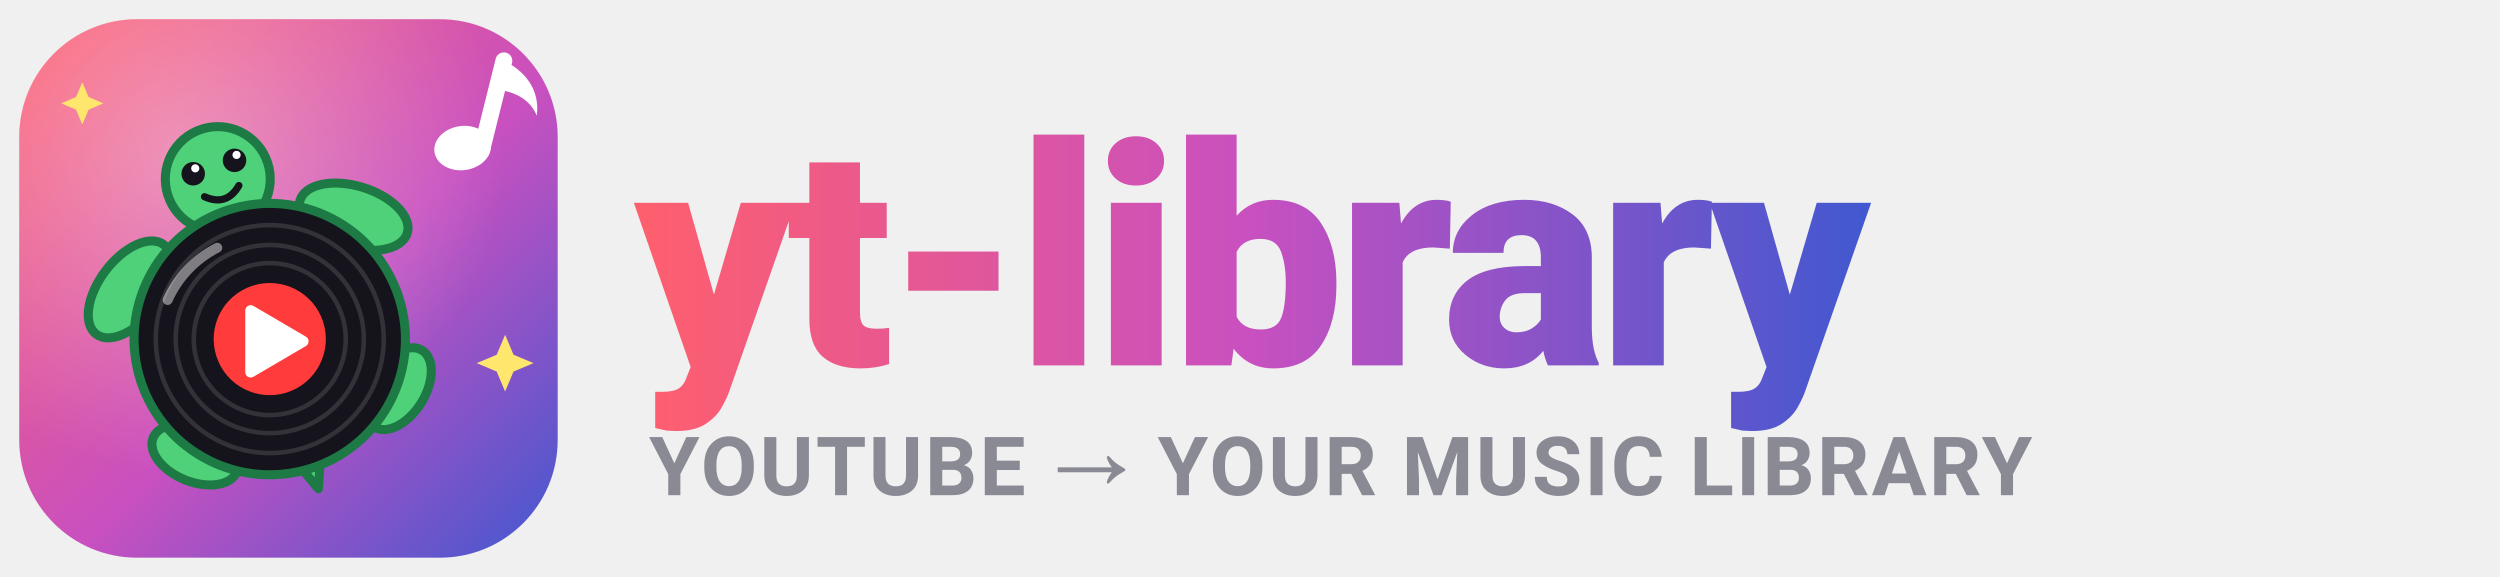
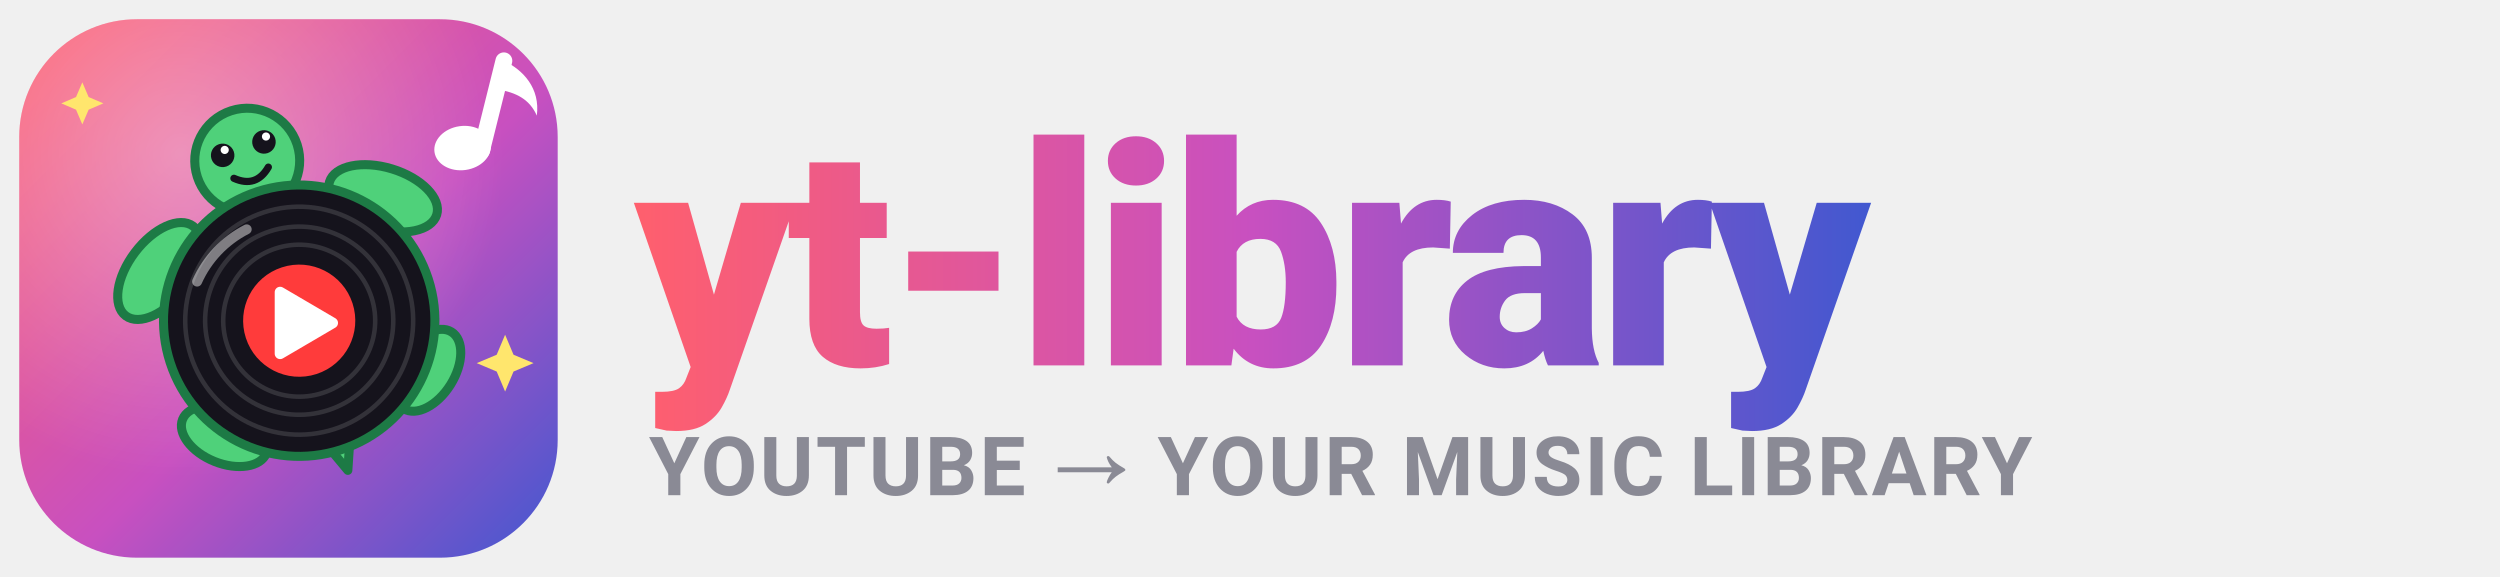
<svg xmlns="http://www.w3.org/2000/svg" viewBox="0 0 1040 240" width="520" height="120">
  <g transform="translate(8 8) scale(0.4375)">
    <defs>
      <linearGradient id="bg" x1="0" y1="0" x2="1" y2="1">
        <stop offset="0" stop-color="#ff5f6d" />
        <stop offset=".55" stop-color="#c850c0" />
        <stop offset="1" stop-color="#4158d0" />
      </linearGradient>
      <radialGradient id="shine" cx=".3" cy=".25" r=".6">
        <stop offset="0" stop-color="#fff" stop-opacity=".35" />
        <stop offset="1" stop-color="#fff" stop-opacity="0" />
      </radialGradient>
    </defs>
    <rect width="512" height="512" rx="112" fill="url(#bg)" />
    <rect width="512" height="512" rx="112" fill="url(#shine)" />
-     <g transform="translate(24 50) scale(.86)">
+     <g transform="translate(52 32.5) scale(.86)">
      <g transform="rotate(-18 246 286)">
        <g fill="#4fd17a" stroke="#1d7a45" stroke-width="10">
          <ellipse cx="116" cy="196" rx="62" ry="34" transform="rotate(-35 116 196)" />
          <ellipse cx="376" cy="196" rx="62" ry="34" transform="rotate(35 376 196)" />
          <ellipse cx="128" cy="392" rx="50" ry="30" transform="rotate(40 128 392)" />
          <ellipse cx="364" cy="392" rx="50" ry="30" transform="rotate(-40 364 392)" />
          <path d="M226 420 L246 470 L266 420 Z" stroke-linejoin="round" />
        </g>
        <circle cx="246" cy="110" r="58" fill="#4fd17a" stroke="#1d7a45" stroke-width="10" />
        <circle cx="222" cy="96" r="13" fill="#15131c" />
        <circle cx="270" cy="96" r="13" fill="#15131c" />
        <circle cx="226" cy="91" r="4.5" fill="#fff" />
        <circle cx="274" cy="91" r="4.5" fill="#fff" />
        <path d="M226 124 q20 18 40 0" fill="none" stroke="#15131c" stroke-width="8" stroke-linecap="round" />
        <circle cx="246" cy="296" r="150" fill="#15131c" stroke="#1d7a45" stroke-width="10" />
        <g fill="none" stroke="#fff" stroke-opacity=".13" stroke-width="5">
          <circle cx="246" cy="296" r="126" />
          <circle cx="246" cy="296" r="104" />
          <circle cx="246" cy="296" r="84" />
        </g>
        <path d="M152 220 A120 120 0 0 1 222 182" fill="none" stroke="#fff" stroke-opacity=".45" stroke-width="11" stroke-linecap="round" />
        <circle cx="246" cy="296" r="62" fill="#ff3b3b" />
      </g>
      <path d="M228 264 L286 298 L228 332 Z" fill="#fff" stroke="#fff" stroke-width="12" stroke-linejoin="round" />
    </g>
    <g transform="rotate(14 440 90)">
      <path d="M448 36 v88" stroke="#fff" stroke-width="16" stroke-linecap="round" />
      <path d="M448 36 c20 4 40 17 43 43 c-10-13-24-17-43-15" fill="#fff" />
      <ellipse cx="430" cy="126" rx="27" ry="21" transform="rotate(-22 430 126)" fill="#fff" />
    </g>
    <path d="M462 300 l8 19 19 8 -19 8 -8 19 -8 -19 -19 -8 19 -8 z" fill="#ffe66d" />
    <path d="M60 60 l6 14 14 6 -14 6 -6 14 -6 -14 -14 -6 14 -6 z" fill="#ffe66d" />
  </g>
  <defs>
    <linearGradient id="word" x1="0" y1="0" x2="1" y2="0">
      <stop offset="0" stop-color="#ff5f6d" />
      <stop offset=".5" stop-color="#c850c0" />
      <stop offset="1" stop-color="#4158d0" />
    </linearGradient>
  </defs>
  <text x="264" y="152" font-family="system-ui, -apple-system, 'Segoe UI', Roboto, Helvetica, Arial, sans-serif" font-size="128" font-weight="800" letter-spacing="-3" fill="url(#word)">yt-library</text>
  <text x="270" y="206" font-family="system-ui, -apple-system, 'Segoe UI', Roboto, Helvetica, Arial, sans-serif" font-size="34" font-weight="600" letter-spacing="1" fill="#8a8a95">YOUTUBE → YOUR MUSIC LIBRARY</text>
</svg>
